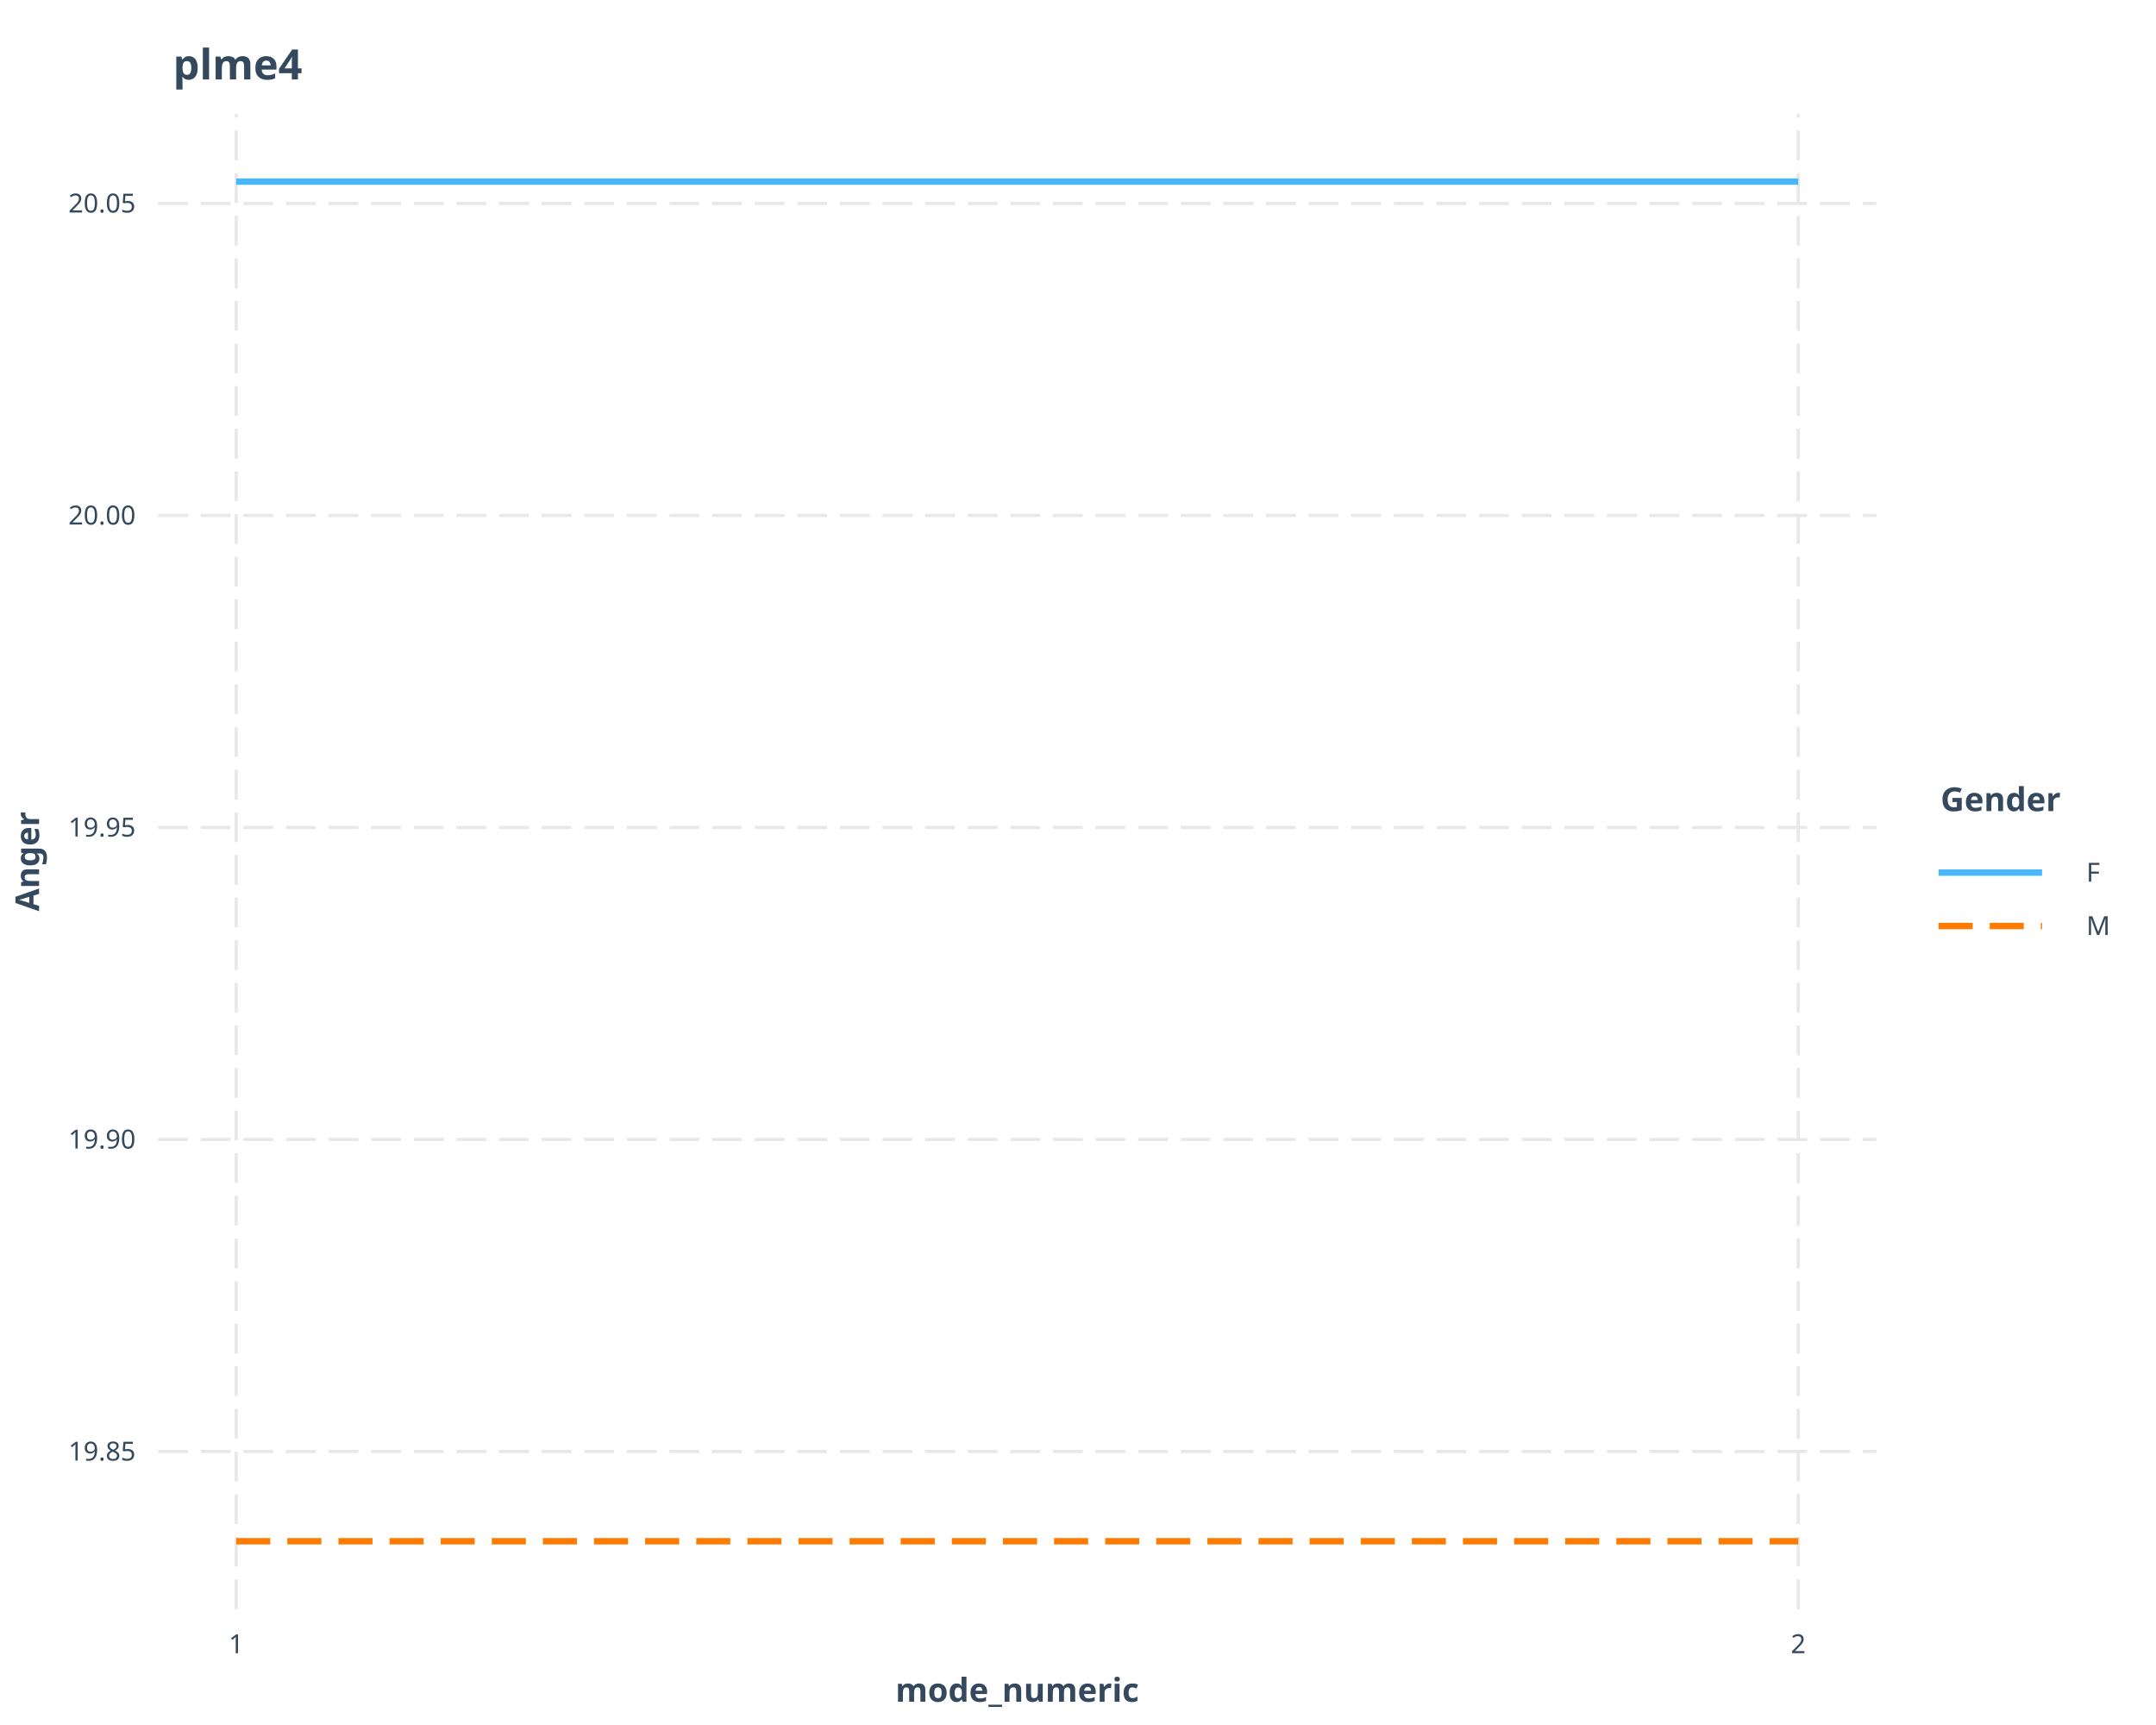
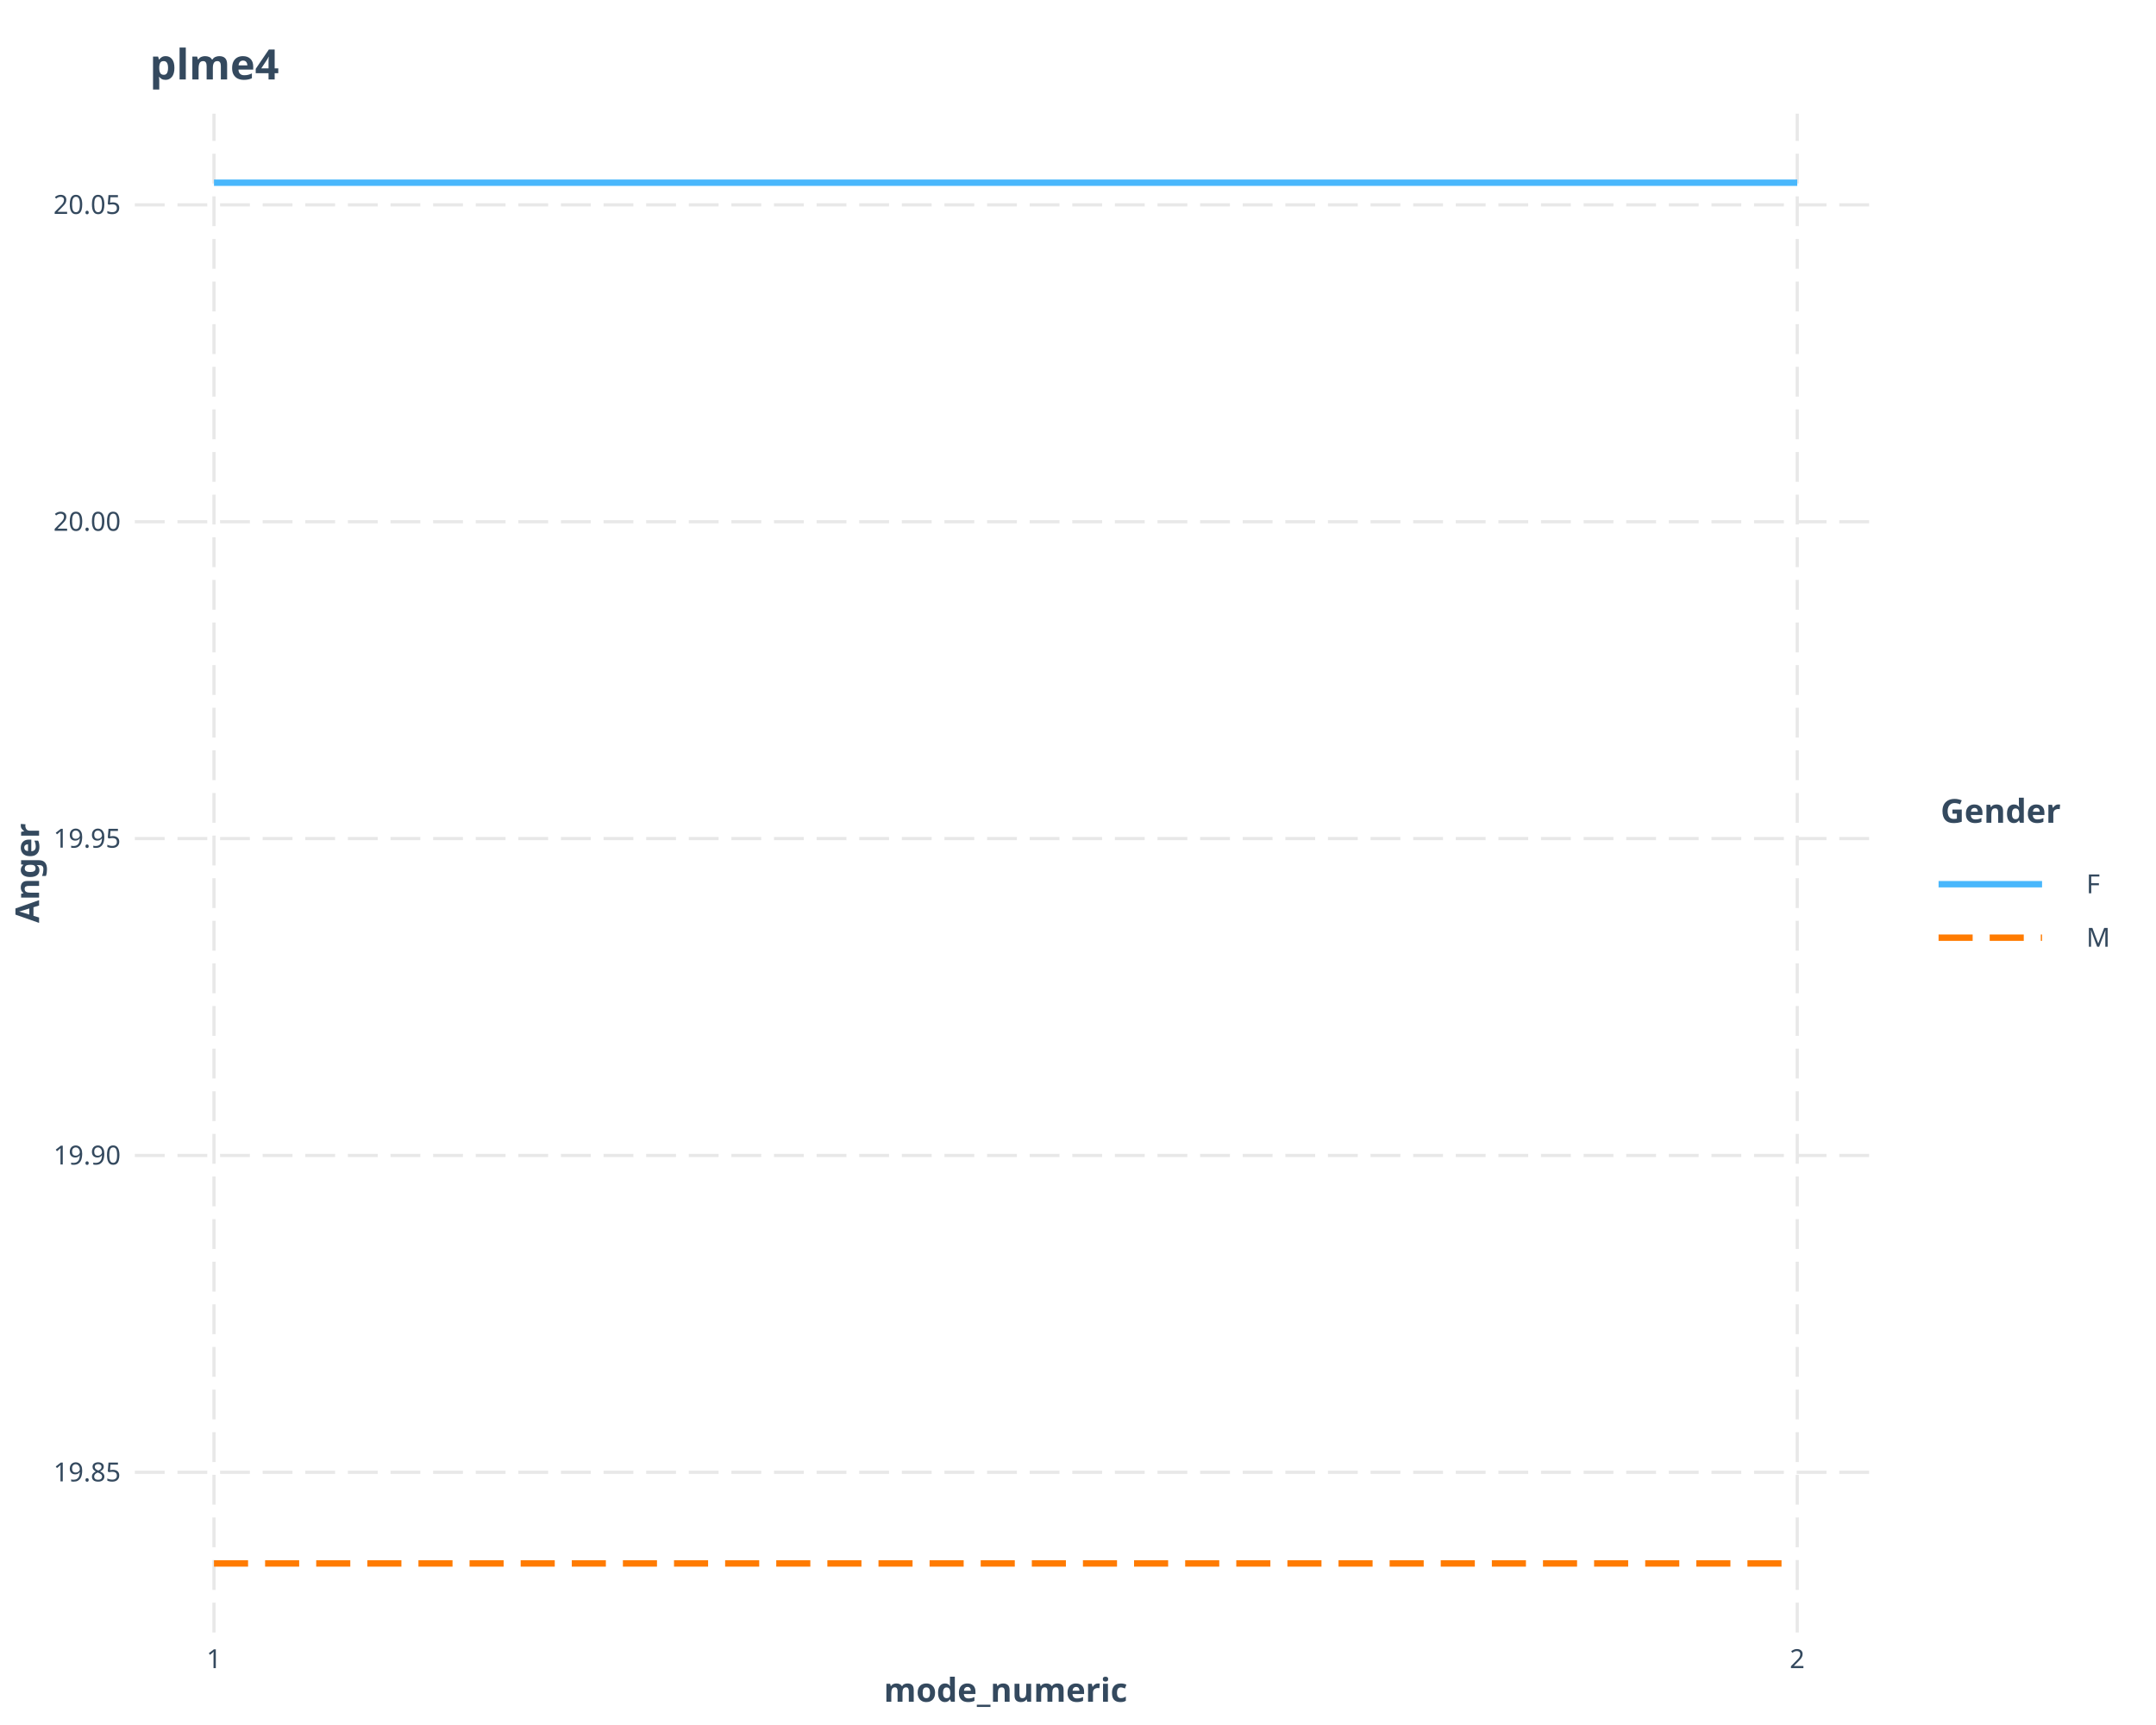
<svg xmlns="http://www.w3.org/2000/svg" class="svglite" data-engine-version="2.0" width="720.00pt" height="576.00pt" viewBox="0 0 720.00 576.00">
  <defs>
    <style type="text/css">
    .svglite line, .svglite polyline, .svglite polygon, .svglite path, .svglite rect, .svglite circle {
      fill: none;
      stroke: #000000;
      stroke-linecap: round;
      stroke-linejoin: round;
      stroke-miterlimit: 10.00;
    }
  </style>
  </defs>
  <rect width="100%" height="100%" style="stroke: none; fill: #FFFFFF;" />
  <defs>
    <clipPath id="cpMC4wMHw3MjAuMDB8MC4wMHw1NzYuMDA=">
      <rect x="0.00" y="0.00" width="720.00" height="576.00" />
    </clipPath>
  </defs>
  <g clip-path="url(#cpMC4wMHw3MjAuMDB8MC4wMHw1NzYuMDA=)">
-     <rect x="-0" y="0.00" width="720.00" height="576.00" style="stroke-width: 1.07; stroke: #FFFFFF; fill: #FFFFFF;" />
+     <rect x="0.00" y="0.00" width="720.00" height="576.00" style="stroke-width: 1.07; stroke: #FFFFFF; fill: #FFFFFF;" />
  </g>
  <defs>
-     <clipPath id="cpNTIuODB8NjI2LjYzfDM3Ljk1fDUzNy4zNA==">
-       <rect x="52.80" y="37.95" width="573.83" height="499.40" />
+     <clipPath id="cpNDUuMDN8NjI2LjYzfDM3Ljk1fDU0NS4xMQ==">
+       <rect x="45.03" y="37.95" width="581.60" height="507.17" />
    </clipPath>
  </defs>
-   <g clip-path="url(#cpNTIuODB8NjI2LjYzfDM3Ljk1fDUzNy4zNA==)">
-     <rect x="52.80" y="37.95" width="573.83" height="499.40" style="stroke-width: 0.00; stroke: #FFFFFF; fill: #FFFFFF;" />
-     <polyline points="52.80,484.67 626.63,484.67 " style="stroke-width: 1.07; stroke: #E8E8E8; stroke-dasharray: 9.96,4.27; stroke-linecap: butt;" />
-     <polyline points="52.80,380.49 626.63,380.49 " style="stroke-width: 1.07; stroke: #E8E8E8; stroke-dasharray: 9.96,4.27; stroke-linecap: butt;" />
-     <polyline points="52.80,276.30 626.63,276.30 " style="stroke-width: 1.07; stroke: #E8E8E8; stroke-dasharray: 9.96,4.27; stroke-linecap: butt;" />
-     <polyline points="52.80,172.12 626.63,172.12 " style="stroke-width: 1.07; stroke: #E8E8E8; stroke-dasharray: 9.96,4.27; stroke-linecap: butt;" />
-     <polyline points="52.80,67.93 626.63,67.93 " style="stroke-width: 1.07; stroke: #E8E8E8; stroke-dasharray: 9.96,4.27; stroke-linecap: butt;" />
-     <polyline points="78.88,537.34 78.88,37.95 " style="stroke-width: 1.07; stroke: #E8E8E8; stroke-dasharray: 9.96,4.27; stroke-linecap: butt;" />
-     <polyline points="600.54,537.34 600.54,37.95 " style="stroke-width: 1.07; stroke: #E8E8E8; stroke-dasharray: 9.96,4.27; stroke-linecap: butt;" />
-     <polyline points="78.88,60.65 84.15,60.65 89.42,60.65 94.69,60.65 99.96,60.65 105.23,60.65 110.50,60.65 115.77,60.65 121.04,60.65 126.31,60.65 131.57,60.65 136.84,60.65 142.11,60.65 147.38,60.65 152.65,60.65 157.92,60.65 163.19,60.65 168.46,60.65 173.73,60.65 179.00,60.65 184.27,60.65 189.54,60.65 194.81,60.65 200.08,60.65 205.34,60.65 210.61,60.65 215.88,60.65 221.15,60.65 226.42,60.65 231.69,60.65 236.96,60.65 242.23,60.65 247.50,60.65 252.77,60.65 258.04,60.65 263.31,60.65 268.58,60.65 273.85,60.65 279.12,60.65 284.38,60.65 289.65,60.65 294.92,60.65 300.19,60.65 305.46,60.65 310.73,60.65 316.00,60.65 321.27,60.65 326.54,60.65 331.81,60.65 337.08,60.65 342.35,60.65 347.62,60.65 352.89,60.65 358.16,60.65 363.42,60.65 368.69,60.65 373.96,60.65 379.23,60.65 384.50,60.65 389.77,60.65 395.04,60.65 400.31,60.65 405.58,60.65 410.85,60.65 416.12,60.65 421.39,60.65 426.66,60.65 431.93,60.65 437.19,60.65 442.46,60.65 447.73,60.65 453.00,60.65 458.27,60.65 463.54,60.65 468.81,60.65 474.08,60.65 479.35,60.65 484.62,60.65 489.89,60.65 495.16,60.65 500.43,60.65 505.70,60.65 510.97,60.65 516.23,60.65 521.50,60.65 526.77,60.65 532.04,60.65 537.31,60.65 542.58,60.65 547.85,60.65 553.12,60.65 558.39,60.65 563.66,60.65 568.93,60.65 574.20,60.65 579.47,60.65 584.74,60.65 590.00,60.65 595.27,60.65 600.54,60.65 " style="stroke-width: 2.13; stroke: #49B7FC; stroke-linecap: butt;" />
-     <polyline points="78.88,514.64 84.15,514.64 89.42,514.64 94.69,514.64 99.96,514.64 105.23,514.64 110.50,514.64 115.77,514.64 121.04,514.64 126.31,514.64 131.57,514.64 136.84,514.64 142.11,514.64 147.38,514.64 152.65,514.64 157.92,514.64 163.19,514.64 168.46,514.64 173.73,514.64 179.00,514.64 184.27,514.64 189.54,514.64 194.81,514.64 200.08,514.64 205.34,514.64 210.61,514.64 215.88,514.64 221.15,514.64 226.42,514.64 231.69,514.64 236.96,514.64 242.23,514.64 247.50,514.64 252.77,514.64 258.04,514.64 263.31,514.64 268.58,514.64 273.85,514.64 279.12,514.64 284.38,514.64 289.65,514.64 294.92,514.64 300.19,514.64 305.46,514.64 310.73,514.64 316.00,514.64 321.27,514.64 326.54,514.64 331.81,514.64 337.08,514.64 342.35,514.64 347.62,514.64 352.89,514.64 358.16,514.64 363.42,514.64 368.69,514.64 373.96,514.64 379.23,514.64 384.50,514.64 389.77,514.64 395.04,514.64 400.31,514.64 405.58,514.64 410.85,514.64 416.12,514.64 421.39,514.64 426.66,514.64 431.93,514.64 437.19,514.64 442.46,514.64 447.73,514.64 453.00,514.64 458.27,514.64 463.54,514.64 468.81,514.64 474.08,514.64 479.35,514.64 484.62,514.64 489.89,514.64 495.16,514.64 500.43,514.64 505.70,514.64 510.97,514.64 516.23,514.64 521.50,514.64 526.77,514.64 532.04,514.64 537.31,514.64 542.58,514.64 547.85,514.64 553.12,514.64 558.39,514.64 563.66,514.64 568.93,514.64 574.20,514.64 579.47,514.64 584.74,514.64 590.00,514.64 595.27,514.64 600.54,514.64 " style="stroke-width: 2.13; stroke: #FF7B00; stroke-dasharray: 11.38,5.69,11.38,5.69; stroke-linecap: butt;" />
+   <g clip-path="url(#cpNDUuMDN8NjI2LjYzfDM3Ljk1fDU0NS4xMQ==)">
+     <rect x="45.03" y="37.95" width="581.60" height="507.17" style="stroke-width: 0.00; stroke: #FFFFFF; fill: #FFFFFF;" />
+     <polyline points="45.03,491.62 626.63,491.62 " style="stroke-width: 1.07; stroke: #E8E8E8; stroke-dasharray: 9.96,4.27; stroke-linecap: butt;" />
+     <polyline points="45.03,385.82 626.63,385.82 " style="stroke-width: 1.07; stroke: #E8E8E8; stroke-dasharray: 9.96,4.27; stroke-linecap: butt;" />
+     <polyline points="45.03,280.01 626.63,280.01 " style="stroke-width: 1.07; stroke: #E8E8E8; stroke-dasharray: 9.96,4.27; stroke-linecap: butt;" />
+     <polyline points="45.03,174.21 626.63,174.21 " style="stroke-width: 1.07; stroke: #E8E8E8; stroke-dasharray: 9.96,4.27; stroke-linecap: butt;" />
+     <polyline points="45.03,68.40 626.63,68.40 " style="stroke-width: 1.07; stroke: #E8E8E8; stroke-dasharray: 9.96,4.27; stroke-linecap: butt;" />
+     <polyline points="71.46,545.11 71.46,37.95 " style="stroke-width: 1.07; stroke: #E8E8E8; stroke-dasharray: 9.96,4.27; stroke-linecap: butt;" />
+     <polyline points="600.19,545.11 600.19,37.95 " style="stroke-width: 1.07; stroke: #E8E8E8; stroke-dasharray: 9.96,4.27; stroke-linecap: butt;" />
+     <polyline points="71.46,61.00 76.80,61.00 82.15,61.00 87.49,61.00 92.83,61.00 98.17,61.00 103.51,61.00 108.85,61.00 114.19,61.00 119.53,61.00 124.87,61.00 130.21,61.00 135.55,61.00 140.89,61.00 146.23,61.00 151.57,61.00 156.91,61.00 162.26,61.00 167.60,61.00 172.94,61.00 178.28,61.00 183.62,61.00 188.96,61.00 194.30,61.00 199.64,61.00 204.98,61.00 210.32,61.00 215.66,61.00 221.00,61.00 226.34,61.00 231.68,61.00 237.02,61.00 242.37,61.00 247.71,61.00 253.05,61.00 258.39,61.00 263.73,61.00 269.07,61.00 274.41,61.00 279.75,61.00 285.09,61.00 290.43,61.00 295.77,61.00 301.11,61.00 306.45,61.00 311.79,61.00 317.13,61.00 322.48,61.00 327.82,61.00 333.16,61.00 338.50,61.00 343.84,61.00 349.18,61.00 354.52,61.00 359.86,61.00 365.20,61.00 370.54,61.00 375.88,61.00 381.22,61.00 386.56,61.00 391.90,61.00 397.24,61.00 402.59,61.00 407.93,61.00 413.27,61.00 418.61,61.00 423.95,61.00 429.29,61.00 434.63,61.00 439.97,61.00 445.31,61.00 450.65,61.00 455.99,61.00 461.33,61.00 466.67,61.00 472.01,61.00 477.35,61.00 482.70,61.00 488.04,61.00 493.38,61.00 498.72,61.00 504.06,61.00 509.40,61.00 514.74,61.00 520.08,61.00 525.42,61.00 530.76,61.00 536.10,61.00 541.44,61.00 546.78,61.00 552.12,61.00 557.47,61.00 562.81,61.00 568.15,61.00 573.49,61.00 578.83,61.00 584.17,61.00 589.51,61.00 594.85,61.00 600.19,61.00 " style="stroke-width: 2.13; stroke: #49B7FC; stroke-linecap: butt;" />
+     <polyline points="71.46,522.06 76.80,522.06 82.15,522.06 87.49,522.06 92.83,522.06 98.17,522.06 103.51,522.06 108.85,522.06 114.19,522.06 119.53,522.06 124.87,522.06 130.21,522.06 135.55,522.06 140.89,522.06 146.23,522.06 151.57,522.06 156.91,522.06 162.26,522.06 167.60,522.06 172.94,522.06 178.28,522.06 183.62,522.06 188.96,522.06 194.30,522.06 199.64,522.06 204.98,522.06 210.32,522.06 215.66,522.06 221.00,522.06 226.34,522.06 231.68,522.06 237.02,522.06 242.37,522.06 247.71,522.06 253.05,522.06 258.39,522.06 263.73,522.06 269.07,522.06 274.41,522.06 279.75,522.06 285.09,522.06 290.43,522.06 295.77,522.06 301.11,522.06 306.45,522.06 311.79,522.06 317.13,522.06 322.48,522.06 327.82,522.06 333.16,522.06 338.50,522.06 343.84,522.06 349.18,522.06 354.52,522.06 359.86,522.06 365.20,522.06 370.54,522.06 375.88,522.06 381.22,522.06 386.56,522.06 391.90,522.06 397.24,522.06 402.59,522.06 407.93,522.06 413.27,522.06 418.61,522.06 423.95,522.06 429.29,522.06 434.63,522.06 439.97,522.06 445.31,522.06 450.65,522.06 455.99,522.06 461.33,522.06 466.67,522.06 472.01,522.06 477.35,522.06 482.70,522.06 488.04,522.06 493.38,522.06 498.72,522.06 504.06,522.06 509.40,522.06 514.74,522.06 520.08,522.06 525.42,522.06 530.76,522.06 536.10,522.06 541.44,522.06 546.78,522.06 552.12,522.06 557.47,522.06 562.81,522.06 568.15,522.06 573.49,522.06 578.83,522.06 584.17,522.06 589.51,522.06 594.85,522.06 600.19,522.06 " style="stroke-width: 2.13; stroke: #FF7B00; stroke-dasharray: 11.38,5.69,11.38,5.69; stroke-linecap: butt;" />
  </g>
  <g clip-path="url(#cpMC4wMHw3MjAuMDB8MC4wMHw1NzYuMDA=)">
-     <text x="34.07" y="487.70" text-anchor="middle" style="font-size: 8.80px; fill: #34495E; font-family: sans;" textLength="22.02px" lengthAdjust="spacingAndGlyphs">19.85</text>
-     <text x="34.07" y="383.51" text-anchor="middle" style="font-size: 8.80px; fill: #34495E; font-family: sans;" textLength="22.02px" lengthAdjust="spacingAndGlyphs">19.90</text>
-     <text x="34.07" y="279.33" text-anchor="middle" style="font-size: 8.80px; fill: #34495E; font-family: sans;" textLength="22.02px" lengthAdjust="spacingAndGlyphs">19.95</text>
-     <text x="34.07" y="175.15" text-anchor="middle" style="font-size: 8.80px; fill: #34495E; font-family: sans;" textLength="22.02px" lengthAdjust="spacingAndGlyphs">20.00</text>
-     <text x="34.07" y="70.96" text-anchor="middle" style="font-size: 8.80px; fill: #34495E; font-family: sans;" textLength="22.02px" lengthAdjust="spacingAndGlyphs">20.05</text>
-     <text x="78.88" y="552.03" text-anchor="middle" style="font-size: 8.80px; fill: #34495E; font-family: sans;" textLength="4.89px" lengthAdjust="spacingAndGlyphs">1</text>
-     <text x="600.54" y="552.03" text-anchor="middle" style="font-size: 8.80px; fill: #34495E; font-family: sans;" textLength="4.89px" lengthAdjust="spacingAndGlyphs">2</text>
-     <text x="339.71" y="568.24" text-anchor="middle" style="font-size: 11.00px; font-weight: bold; fill: #34495E; font-family: sans;" textLength="72.77px" lengthAdjust="spacingAndGlyphs">mode_numeric</text>
-     <text transform="translate(13.05,287.64) rotate(-90)" text-anchor="middle" style="font-size: 11.00px; font-weight: bold; fill: #34495E; font-family: sans;" textLength="29.36px" lengthAdjust="spacingAndGlyphs">Anger</text>
-     <text x="648.05" y="270.84" style="font-size: 11.00px; font-weight: bold; fill: #34495E; font-family: sans;" textLength="36.70px" lengthAdjust="spacingAndGlyphs">Gender</text>
-     <rect x="643.07" y="282.45" width="43.20" height="17.85" style="stroke-width: 0.00; stroke: #FFFFFF; fill: #FFFFFF;" />
-     <line x1="647.39" y1="291.37" x2="681.95" y2="291.37" style="stroke-width: 2.13; stroke: #49B7FC; stroke-linecap: butt;" />
-     <rect x="643.07" y="300.29" width="43.20" height="17.85" style="stroke-width: 0.00; stroke: #FFFFFF; fill: #FFFFFF;" />
-     <line x1="647.39" y1="309.21" x2="681.95" y2="309.21" style="stroke-width: 2.13; stroke: #FF7B00; stroke-dasharray: 11.38,5.69,11.38,5.69; stroke-linecap: butt;" />
-     <text x="696.73" y="294.40" style="font-size: 8.80px; fill: #34495E; font-family: sans;" textLength="5.38px" lengthAdjust="spacingAndGlyphs">F</text>
-     <text x="696.73" y="312.24" style="font-size: 8.80px; fill: #34495E; font-family: sans;" textLength="7.33px" lengthAdjust="spacingAndGlyphs">M</text>
-     <text x="57.78" y="26.53" style="font-size: 14.00px; font-weight: bold; fill: #34495E; font-family: sans;" textLength="38.14px" lengthAdjust="spacingAndGlyphs">plme4</text>
+     <text x="29.08" y="494.65" text-anchor="middle" style="font-size: 8.80px; fill: #34495E; font-family: sans;" textLength="22.02px" lengthAdjust="spacingAndGlyphs">19.85</text>
+     <text x="29.08" y="388.85" text-anchor="middle" style="font-size: 8.80px; fill: #34495E; font-family: sans;" textLength="22.02px" lengthAdjust="spacingAndGlyphs">19.90</text>
+     <text x="29.08" y="283.04" text-anchor="middle" style="font-size: 8.80px; fill: #34495E; font-family: sans;" textLength="22.02px" lengthAdjust="spacingAndGlyphs">19.95</text>
+     <text x="29.08" y="177.23" text-anchor="middle" style="font-size: 8.80px; fill: #34495E; font-family: sans;" textLength="22.02px" lengthAdjust="spacingAndGlyphs">20.00</text>
+     <text x="29.08" y="71.43" text-anchor="middle" style="font-size: 8.80px; fill: #34495E; font-family: sans;" textLength="22.02px" lengthAdjust="spacingAndGlyphs">20.05</text>
+     <text x="71.46" y="557.01" text-anchor="middle" style="font-size: 8.80px; fill: #34495E; font-family: sans;" textLength="4.89px" lengthAdjust="spacingAndGlyphs">1</text>
+     <text x="600.19" y="557.01" text-anchor="middle" style="font-size: 8.80px; fill: #34495E; font-family: sans;" textLength="4.89px" lengthAdjust="spacingAndGlyphs">2</text>
+     <text x="335.83" y="568.24" text-anchor="middle" style="font-size: 11.00px; font-weight: bold; fill: #34495E; font-family: sans;" textLength="72.77px" lengthAdjust="spacingAndGlyphs">mode_numeric</text>
+     <text transform="translate(13.05,291.53) rotate(-90)" text-anchor="middle" style="font-size: 11.00px; font-weight: bold; fill: #34495E; font-family: sans;" textLength="29.36px" lengthAdjust="spacingAndGlyphs">Anger</text>
+     <text x="648.05" y="274.73" style="font-size: 11.00px; font-weight: bold; fill: #34495E; font-family: sans;" textLength="36.70px" lengthAdjust="spacingAndGlyphs">Gender</text>
+     <rect x="643.07" y="286.33" width="43.20" height="17.85" style="stroke-width: 0.00; stroke: #FFFFFF; fill: #FFFFFF;" />
+     <line x1="647.39" y1="295.25" x2="681.95" y2="295.25" style="stroke-width: 2.13; stroke: #49B7FC; stroke-linecap: butt;" />
+     <rect x="643.07" y="304.18" width="43.20" height="17.85" style="stroke-width: 0.00; stroke: #FFFFFF; fill: #FFFFFF;" />
+     <line x1="647.39" y1="313.10" x2="681.95" y2="313.10" style="stroke-width: 2.13; stroke: #FF7B00; stroke-dasharray: 11.38,5.69,11.38,5.69; stroke-linecap: butt;" />
+     <text x="696.73" y="298.28" style="font-size: 8.80px; fill: #34495E; font-family: sans;" textLength="5.38px" lengthAdjust="spacingAndGlyphs">F</text>
+     <text x="696.73" y="316.13" style="font-size: 8.80px; fill: #34495E; font-family: sans;" textLength="7.33px" lengthAdjust="spacingAndGlyphs">M</text>
+     <text x="50.01" y="26.53" style="font-size: 14.00px; font-weight: bold; fill: #34495E; font-family: sans;" textLength="38.14px" lengthAdjust="spacingAndGlyphs">plme4</text>
  </g>
</svg>
